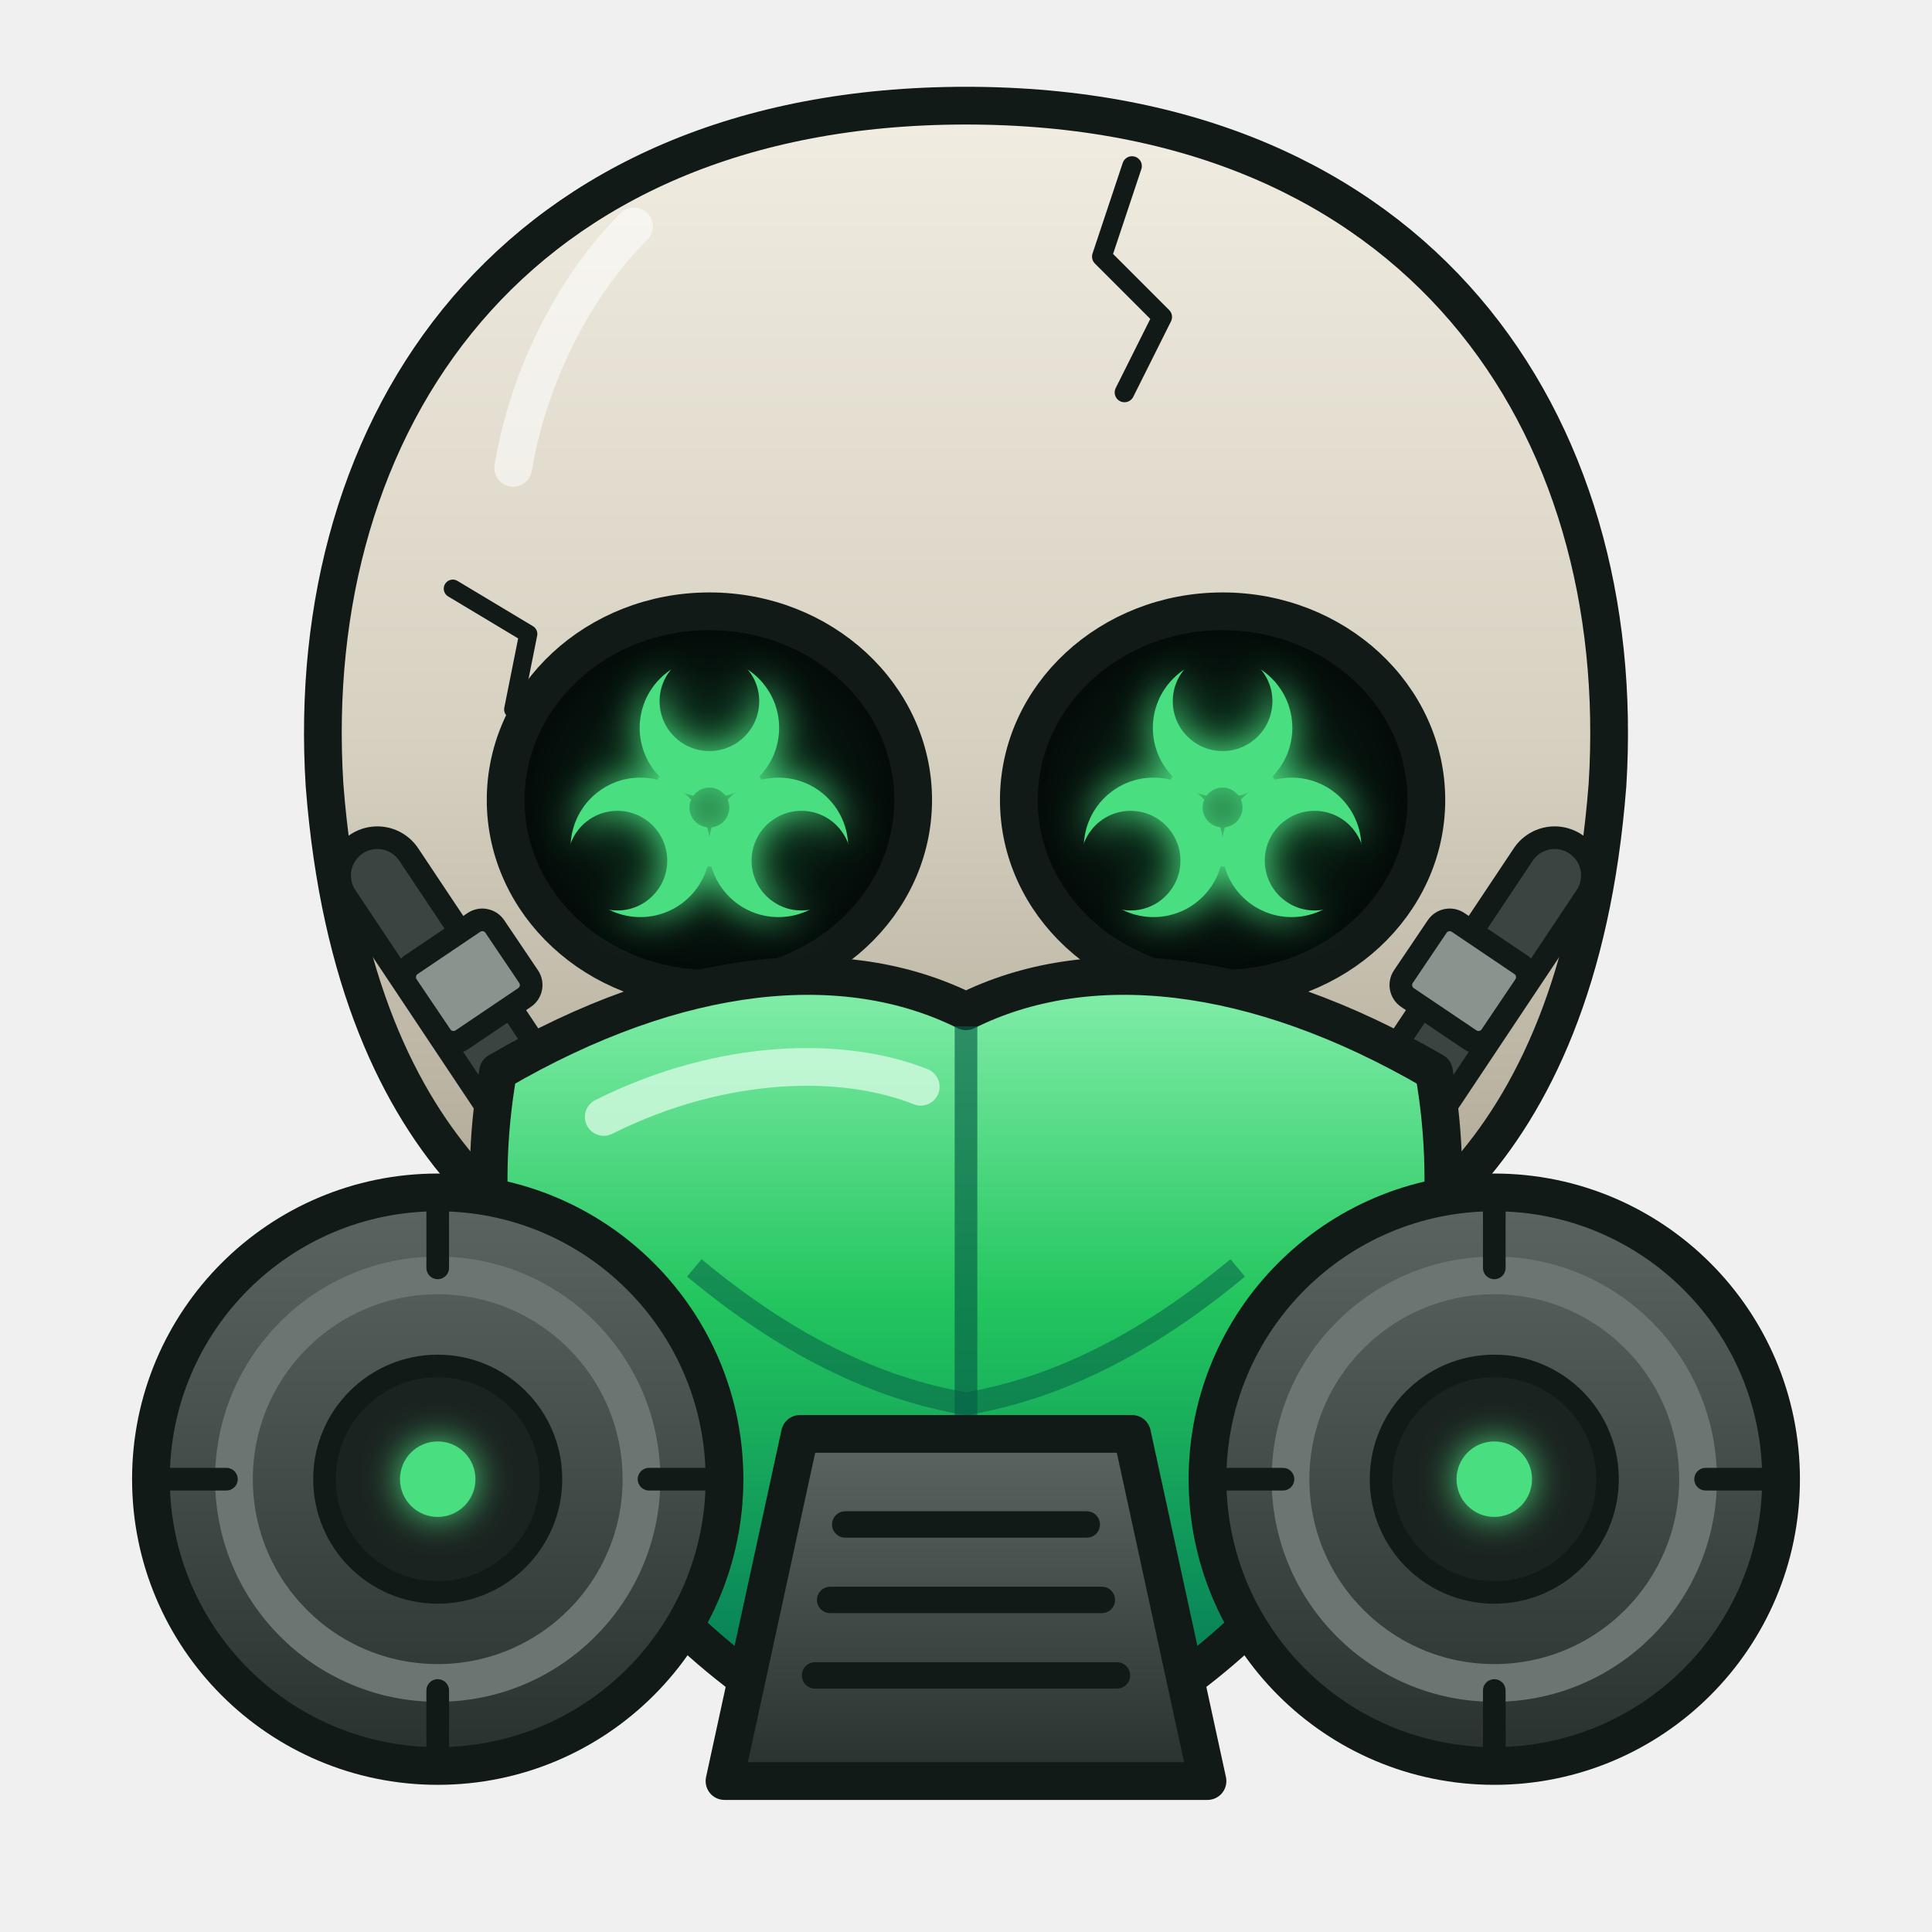
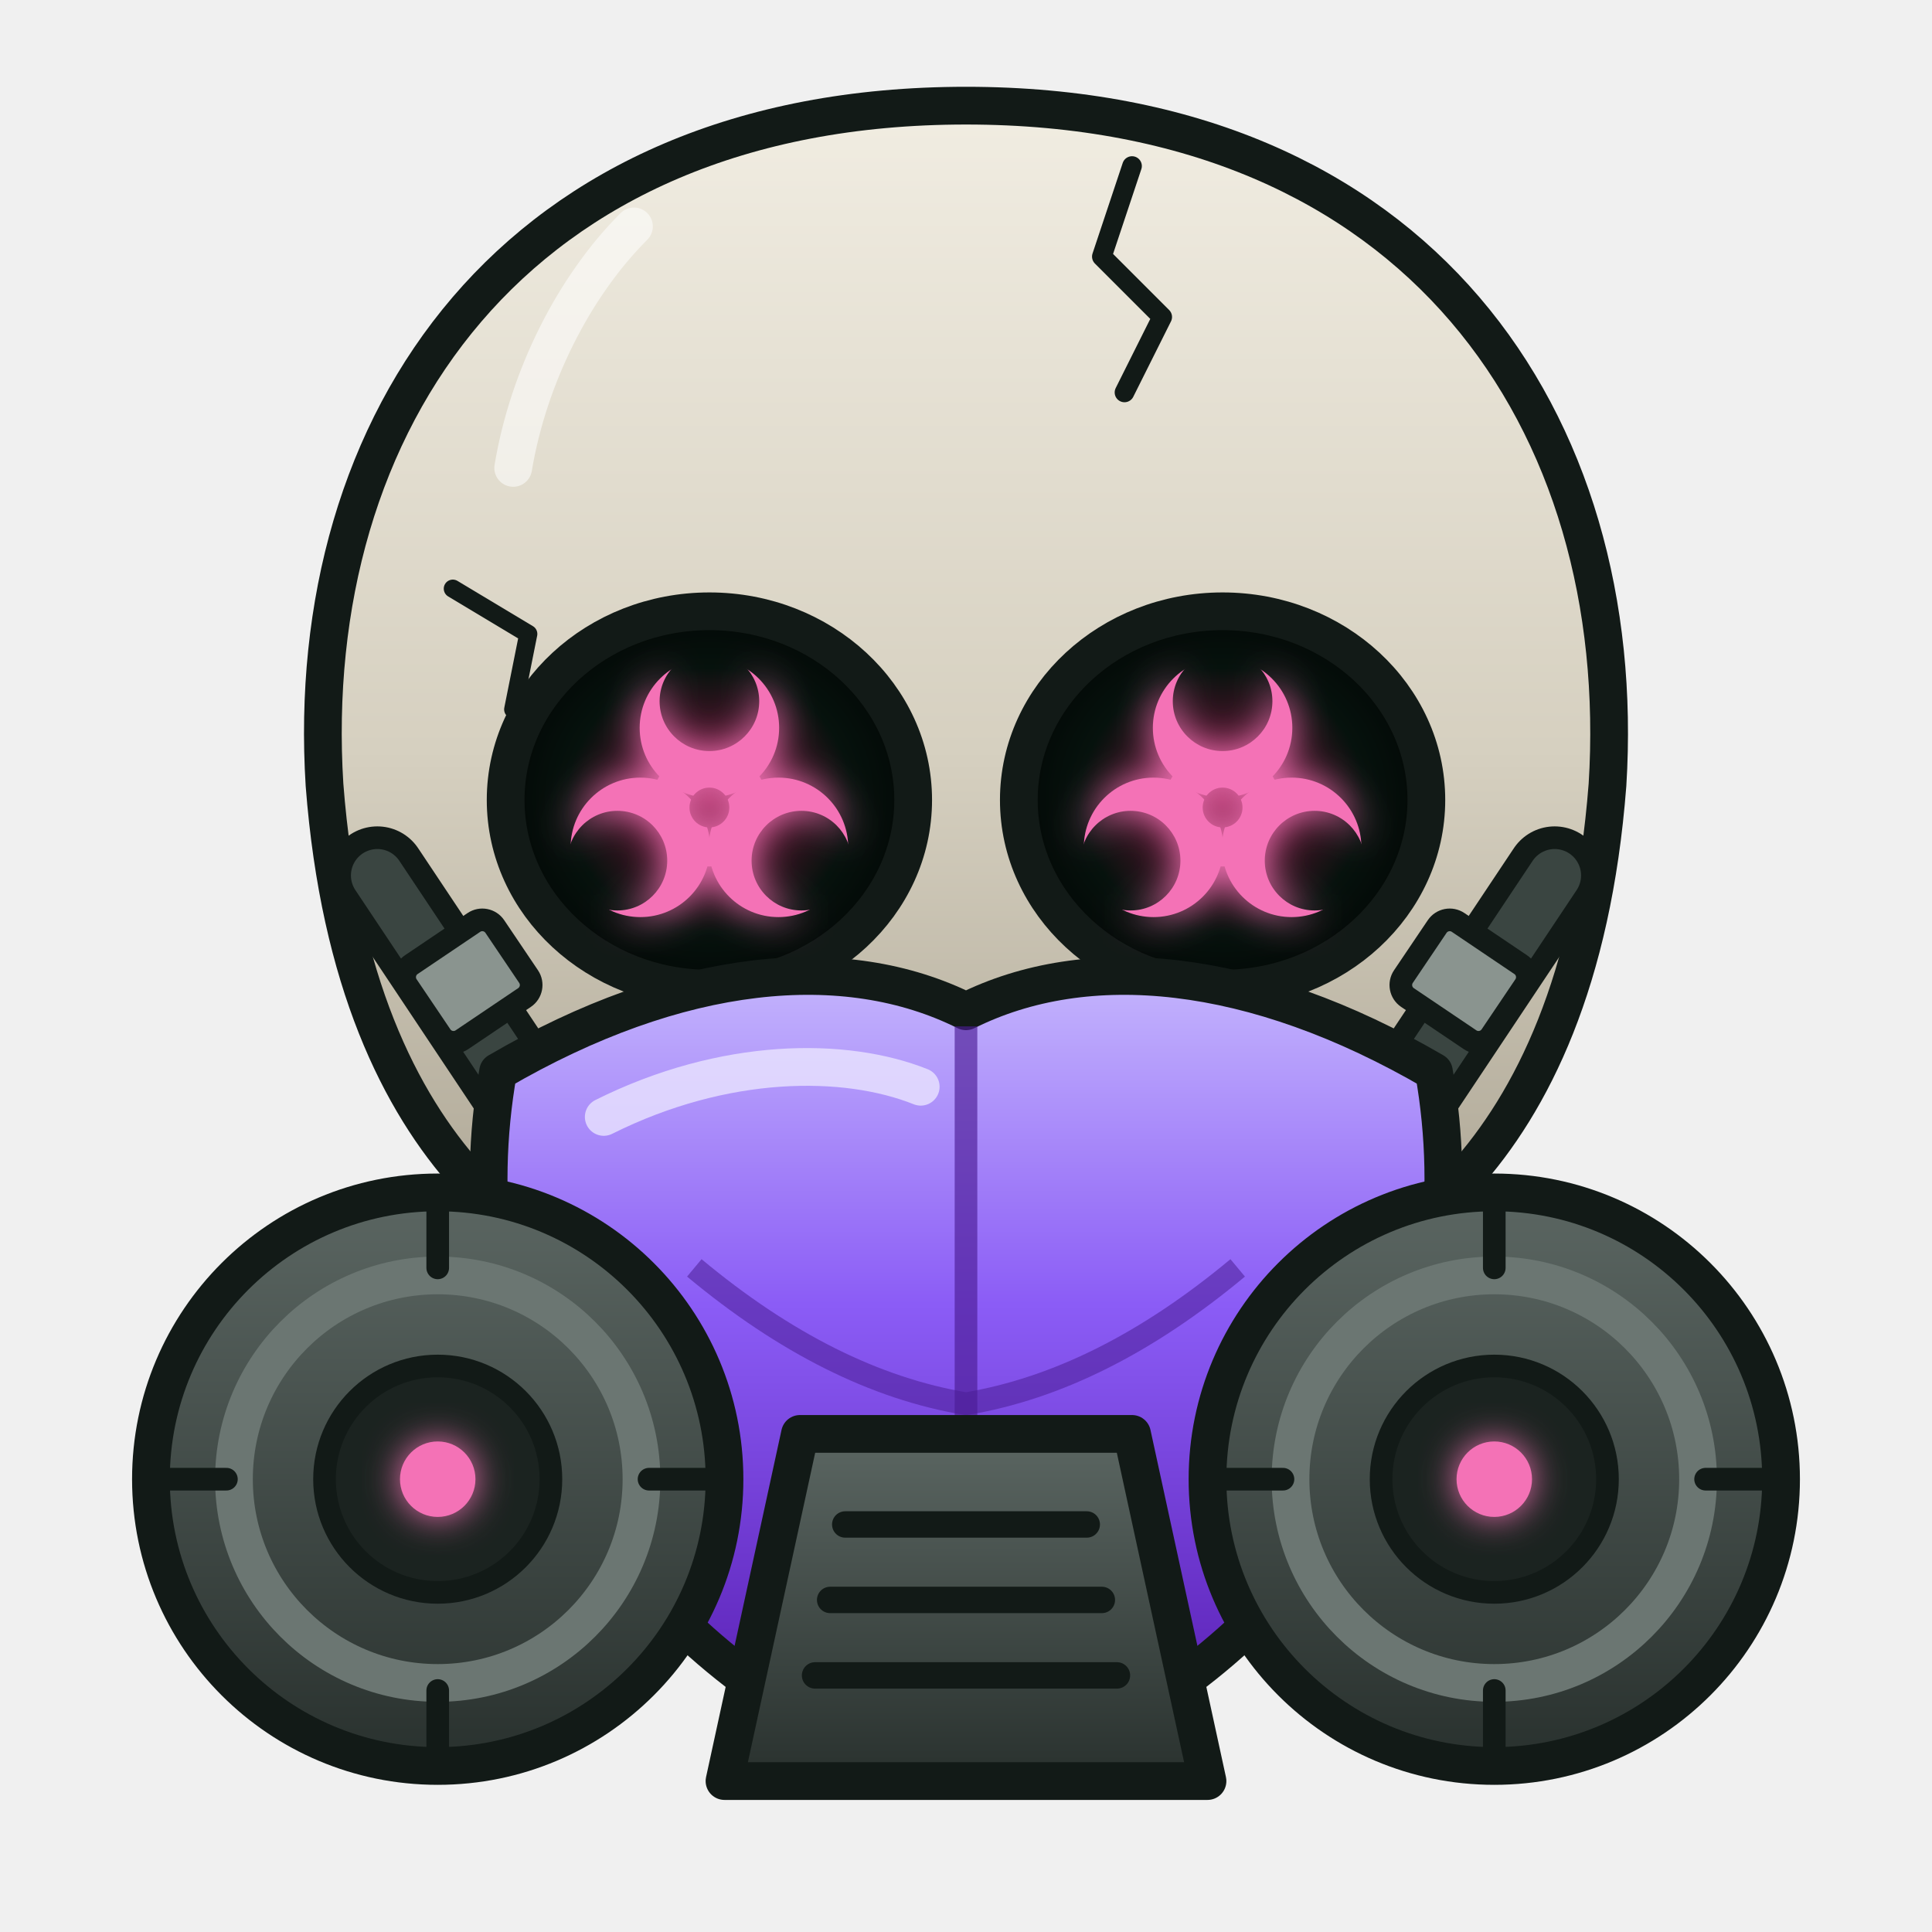
<svg xmlns="http://www.w3.org/2000/svg" xmlns:xlink="http://www.w3.org/1999/xlink" viewBox="0 0 256 256" role="img" aria-label="HazMem logo">
  <defs>
    <linearGradient id="bone" x1="0" y1="0" x2="0" y2="1">
      <stop offset="0" stop-color="#f1ede2" />
      <stop offset="0.6" stop-color="#d6d0c0" />
      <stop offset="1" stop-color="#b3ac9b" />
    </linearGradient>
    <linearGradient id="maskGreen" x1="0" y1="0" x2="0" y2="1">
-       <stop offset="0" stop-color="#86efac" />
-       <stop offset="0.45" stop-color="#22c55e" />
-       <stop offset="1" stop-color="#047857" />
+       <stop offset="0" stop-color="#c4b5fd" />
+       <stop offset="0.45" stop-color="#8b5cf6" />
+       <stop offset="1" stop-color="#5b21b6" />
    </linearGradient>
    <linearGradient id="steel" x1="0" y1="0" x2="0" y2="1">
      <stop offset="0" stop-color="#5b6662" />
      <stop offset="1" stop-color="#29312e" />
    </linearGradient>
    <radialGradient id="socketGlow" cx="0.5" cy="0.5" r="0.5">
-       <stop offset="0" stop-color="#14532d" />
+       <stop offset="0" stop-color="#831843" />
      <stop offset="0.7" stop-color="#06120d" />
      <stop offset="1" stop-color="#030806" />
    </radialGradient>
    <filter id="glow" x="-50%" y="-50%" width="200%" height="200%">
      <feGaussianBlur stdDeviation="2.4" result="b" />
      <feMerge>
        <feMergeNode in="b" />
        <feMergeNode in="SourceGraphic" />
      </feMerge>
    </filter>
    <mask id="bioCut" maskUnits="userSpaceOnUse" x="-1.2" y="-1.2" width="2.4" height="2.4">
      <rect x="-1.2" y="-1.2" width="2.4" height="2.4" fill="#fff" />
      <circle cx="0.0" cy="-0.64" r="0.30" fill="#000" />
      <circle cx="0.554" cy="0.32" r="0.30" fill="#000" />
      <circle cx="-0.554" cy="0.32" r="0.30" fill="#000" />
      <circle r="0.12" fill="#000" />
    </mask>
-     <g id="bio" mask="url(#bioCut)" fill="#4ade80" stroke="none">
+     <g id="bio" mask="url(#bioCut)" fill="#f472b6" stroke="none">
      <circle cx="0.0" cy="-0.48" r="0.42" />
      <circle cx="0.416" cy="0.24" r="0.42" />
      <circle cx="-0.416" cy="0.24" r="0.42" />
-       <circle r="0.31" fill="none" stroke="#4ade80" stroke-width="0.09" />
+       <circle r="0.31" fill="none" stroke="#f472b6" stroke-width="0.09" />
    </g>
  </defs>
  <path d="M128 14 C188 14 216 56 213 104 C211 130 203 146 194 156 L62 156 C53 146 45 130 43 104 C40 56 68 14 128 14 Z" fill="url(#bone)" stroke="#121a17" stroke-width="5" stroke-linejoin="round" />
  <path d="M84 30 C76 38 70 50 68 62" fill="none" stroke="#fff" stroke-opacity="0.55" stroke-width="5" stroke-linecap="round" />
  <path d="M150 22 L146 34 L154 42 L149 52" fill="none" stroke="#121a17" stroke-width="2.6" stroke-linecap="round" stroke-linejoin="round" />
  <path d="M60 78 L70 84 L68 94" fill="none" stroke="#121a17" stroke-width="2.4" stroke-linecap="round" stroke-linejoin="round" />
  <g>
    <ellipse cx="94" cy="106" rx="27" ry="25" fill="url(#socketGlow)" stroke="#121a17" stroke-width="5" />
    <ellipse cx="162" cy="106" rx="27" ry="25" fill="url(#socketGlow)" stroke="#121a17" stroke-width="5" />
    <g filter="url(#glow)">
      <use xlink:href="#bio" href="#bio" transform="translate(94 107) scale(22)" />
      <use xlink:href="#bio" href="#bio" transform="translate(162 107) scale(22)" />
    </g>
  </g>
  <path d="M74 152 L50 116" stroke="#121a17" stroke-width="13" stroke-linecap="round" />
  <path d="M74 152 L50 116" stroke="#3a4541" stroke-width="7" stroke-linecap="round" />
  <path d="M182 152 L206 116" stroke="#121a17" stroke-width="13" stroke-linecap="round" />
  <path d="M182 152 L206 116" stroke="#3a4541" stroke-width="7" stroke-linecap="round" />
  <rect x="55" y="124" width="14" height="12" rx="2" fill="#8a948f" stroke="#121a17" stroke-width="3" transform="rotate(-34 62 130)" />
  <rect x="187" y="124" width="14" height="12" rx="2" fill="#8a948f" stroke="#121a17" stroke-width="3" transform="rotate(34 194 130)" />
  <path d="M66 142 C90 128 112 126 128 134 C144 126 166 128 190 142 C196 176 180 208 152 226 L104 226 C76 208 60 176 66 142 Z" fill="url(#maskGreen)" stroke="#121a17" stroke-width="5" stroke-linejoin="round" />
-   <path d="M80 148 C96 140 112 140 122 144" fill="none" stroke="#dcfce7" stroke-opacity="0.75" stroke-width="5" stroke-linecap="round" />
-   <path d="M128 136 L128 190" stroke="#065f46" stroke-opacity="0.65" stroke-width="3" />
-   <path d="M92 168 C104 178 116 184 128 186 C140 184 152 178 164 168" fill="none" stroke="#065f46" stroke-opacity="0.55" stroke-width="3" />
+   <path d="M80 148 C96 140 112 140 122 144" fill="none" stroke="#ede9fe" stroke-opacity="0.75" stroke-width="5" stroke-linecap="round" />
+   <path d="M128 136 L128 190" stroke="#4c1d95" stroke-opacity="0.65" stroke-width="3" />
+   <path d="M92 168 C104 178 116 184 128 186 C140 184 152 178 164 168" fill="none" stroke="#4c1d95" stroke-opacity="0.55" stroke-width="3" />
  <path d="M106 190 L150 190 L160 236 L96 236 Z" fill="url(#steel)" stroke="#121a17" stroke-width="5" stroke-linejoin="round" />
  <path d="M112 202 L144 202 M110 212 L146 212 M108 222 L148 222" stroke="#121a17" stroke-width="3.5" stroke-linecap="round" />
  <g>
    <circle cx="58" cy="196" r="38" fill="url(#steel)" stroke="#121a17" stroke-width="5" />
    <circle cx="58" cy="196" r="27" fill="none" stroke="#6b7672" stroke-width="5" />
    <circle cx="58" cy="196" r="15" fill="#1b2320" stroke="#121a17" stroke-width="3" />
    <path d="M58 158 L58 168 M58 224 L58 234 M20 196 L30 196 M86 196 L96 196" stroke="#121a17" stroke-width="3" stroke-linecap="round" />
-     <circle cx="58" cy="196" r="5" fill="#4ade80" filter="url(#glow)" />
+     <circle cx="58" cy="196" r="5" fill="#f472b6" filter="url(#glow)" />
  </g>
  <g>
    <circle cx="198" cy="196" r="38" fill="url(#steel)" stroke="#121a17" stroke-width="5" />
    <circle cx="198" cy="196" r="27" fill="none" stroke="#6b7672" stroke-width="5" />
    <circle cx="198" cy="196" r="15" fill="#1b2320" stroke="#121a17" stroke-width="3" />
    <path d="M198 158 L198 168 M198 224 L198 234 M160 196 L170 196 M226 196 L236 196" stroke="#121a17" stroke-width="3" stroke-linecap="round" />
-     <circle cx="198" cy="196" r="5" fill="#4ade80" filter="url(#glow)" />
+     <circle cx="198" cy="196" r="5" fill="#f472b6" filter="url(#glow)" />
  </g>
</svg>
